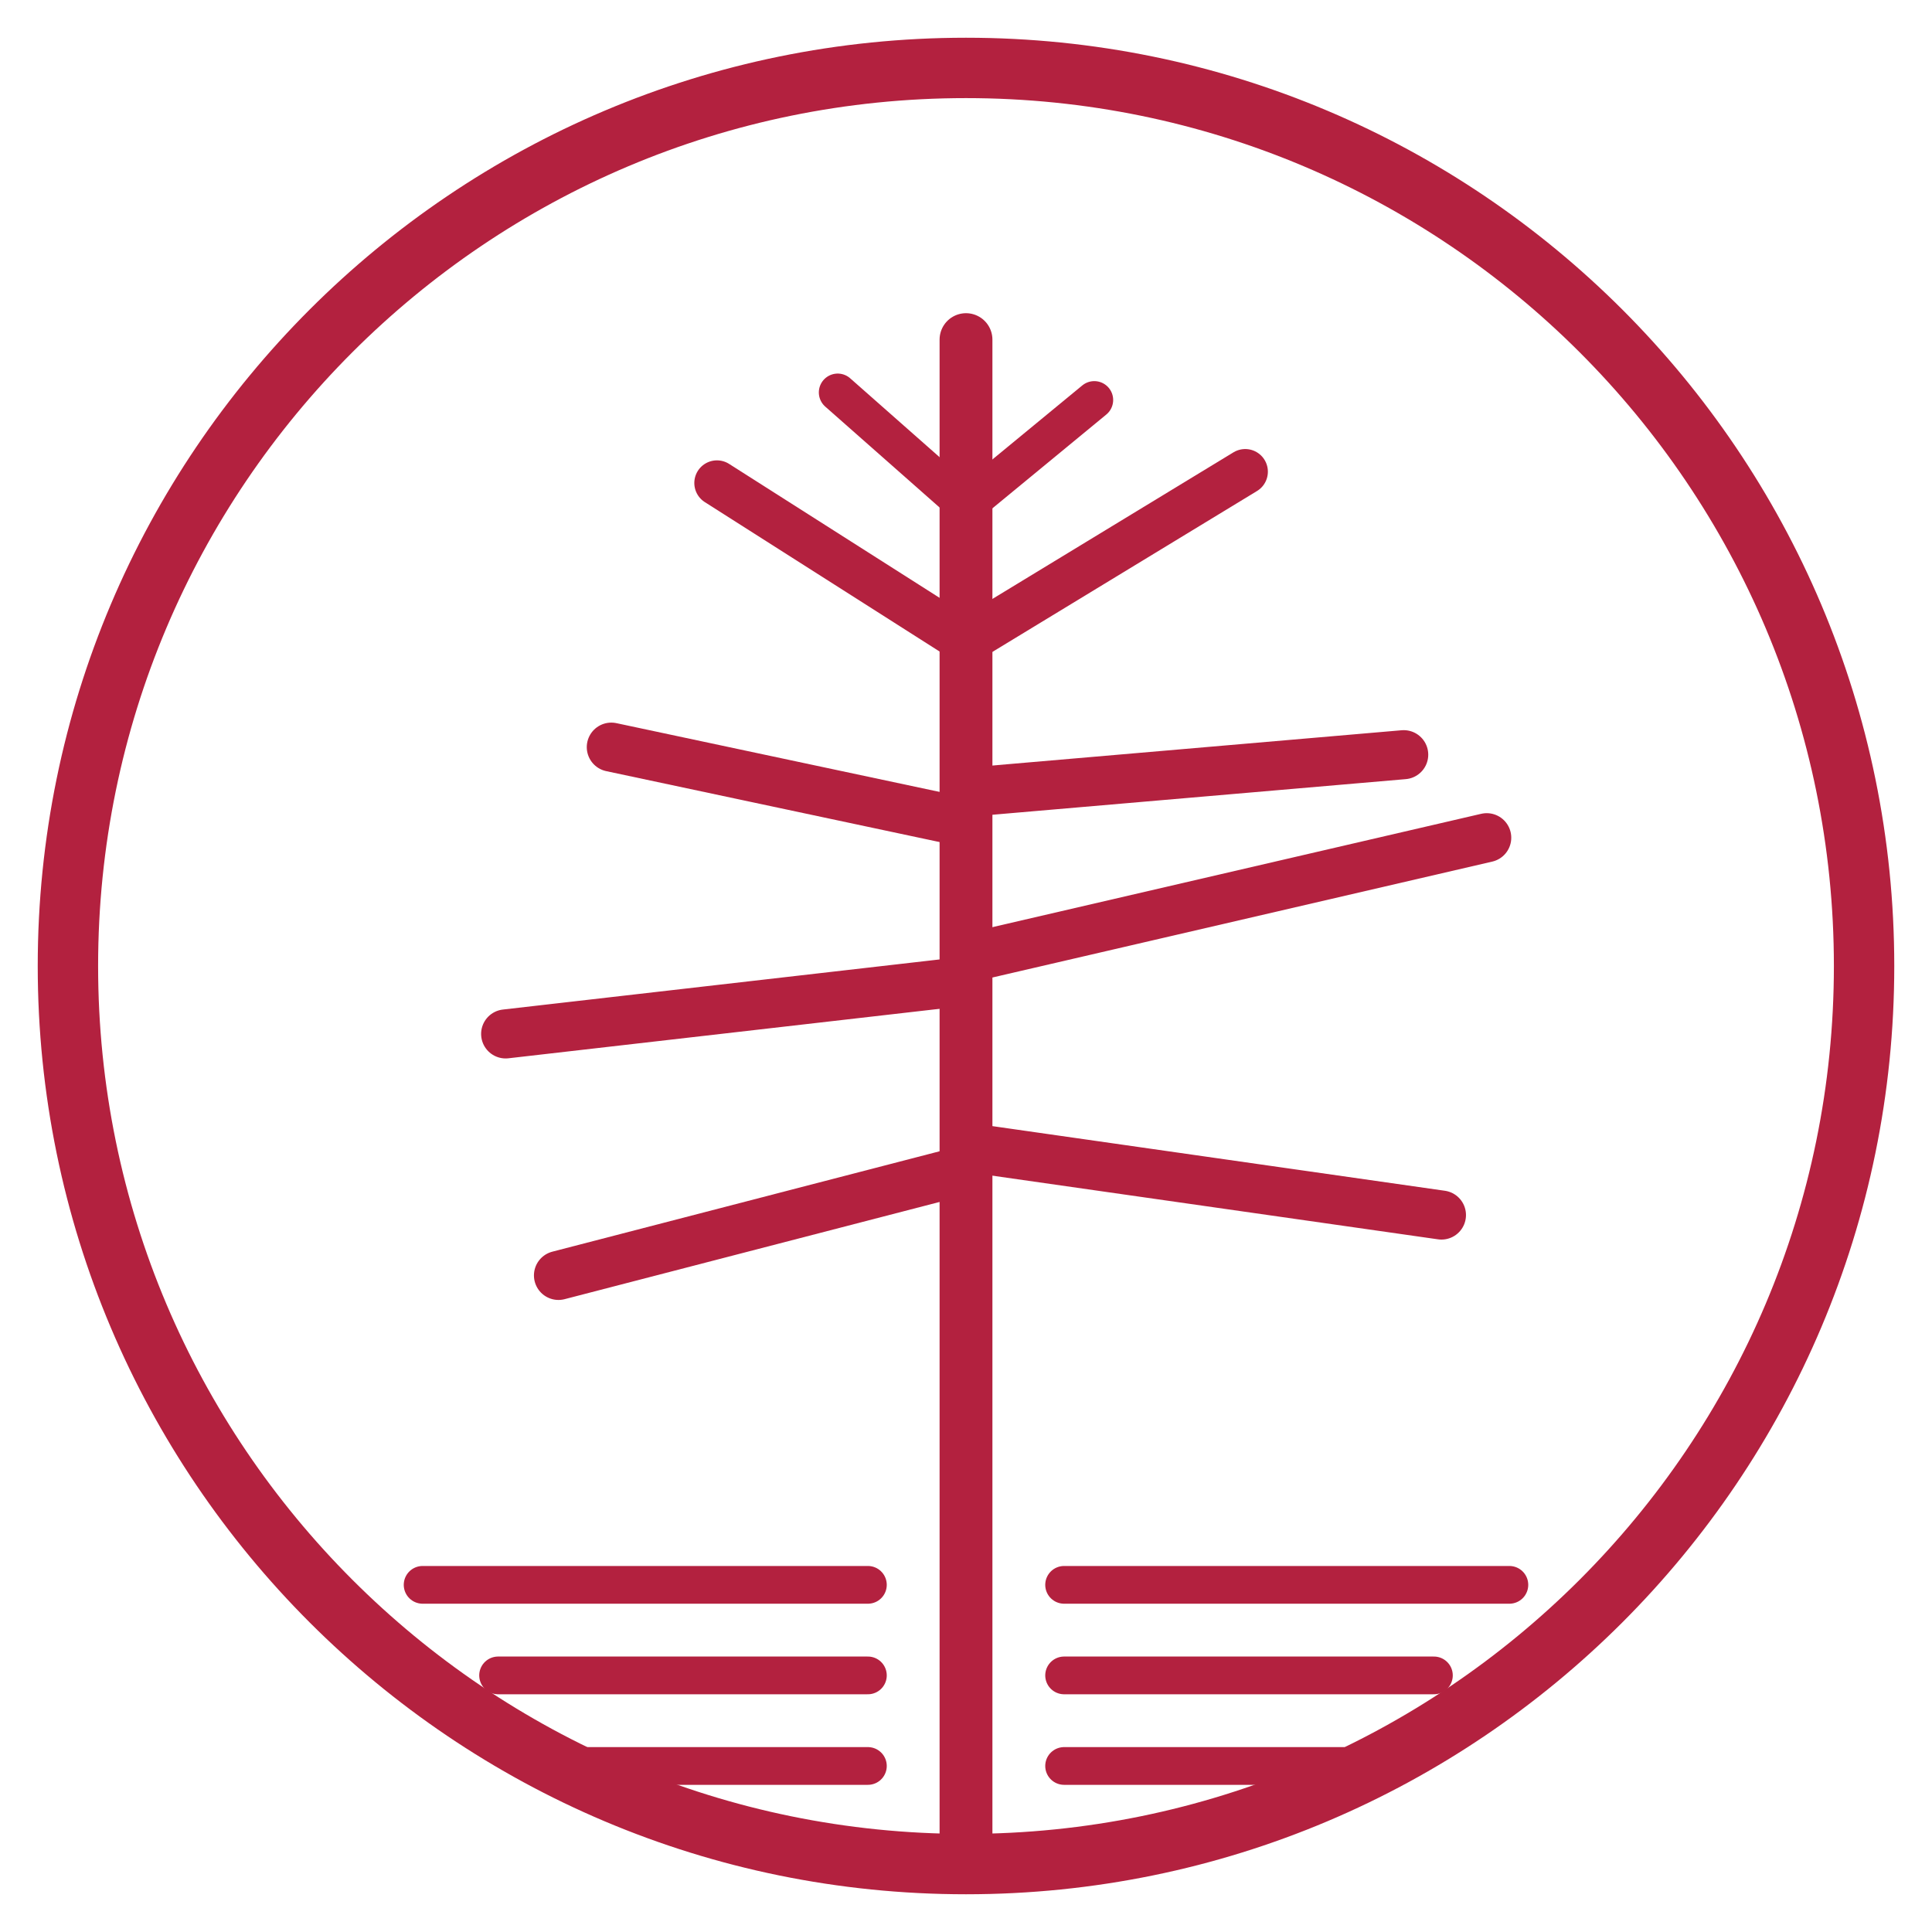
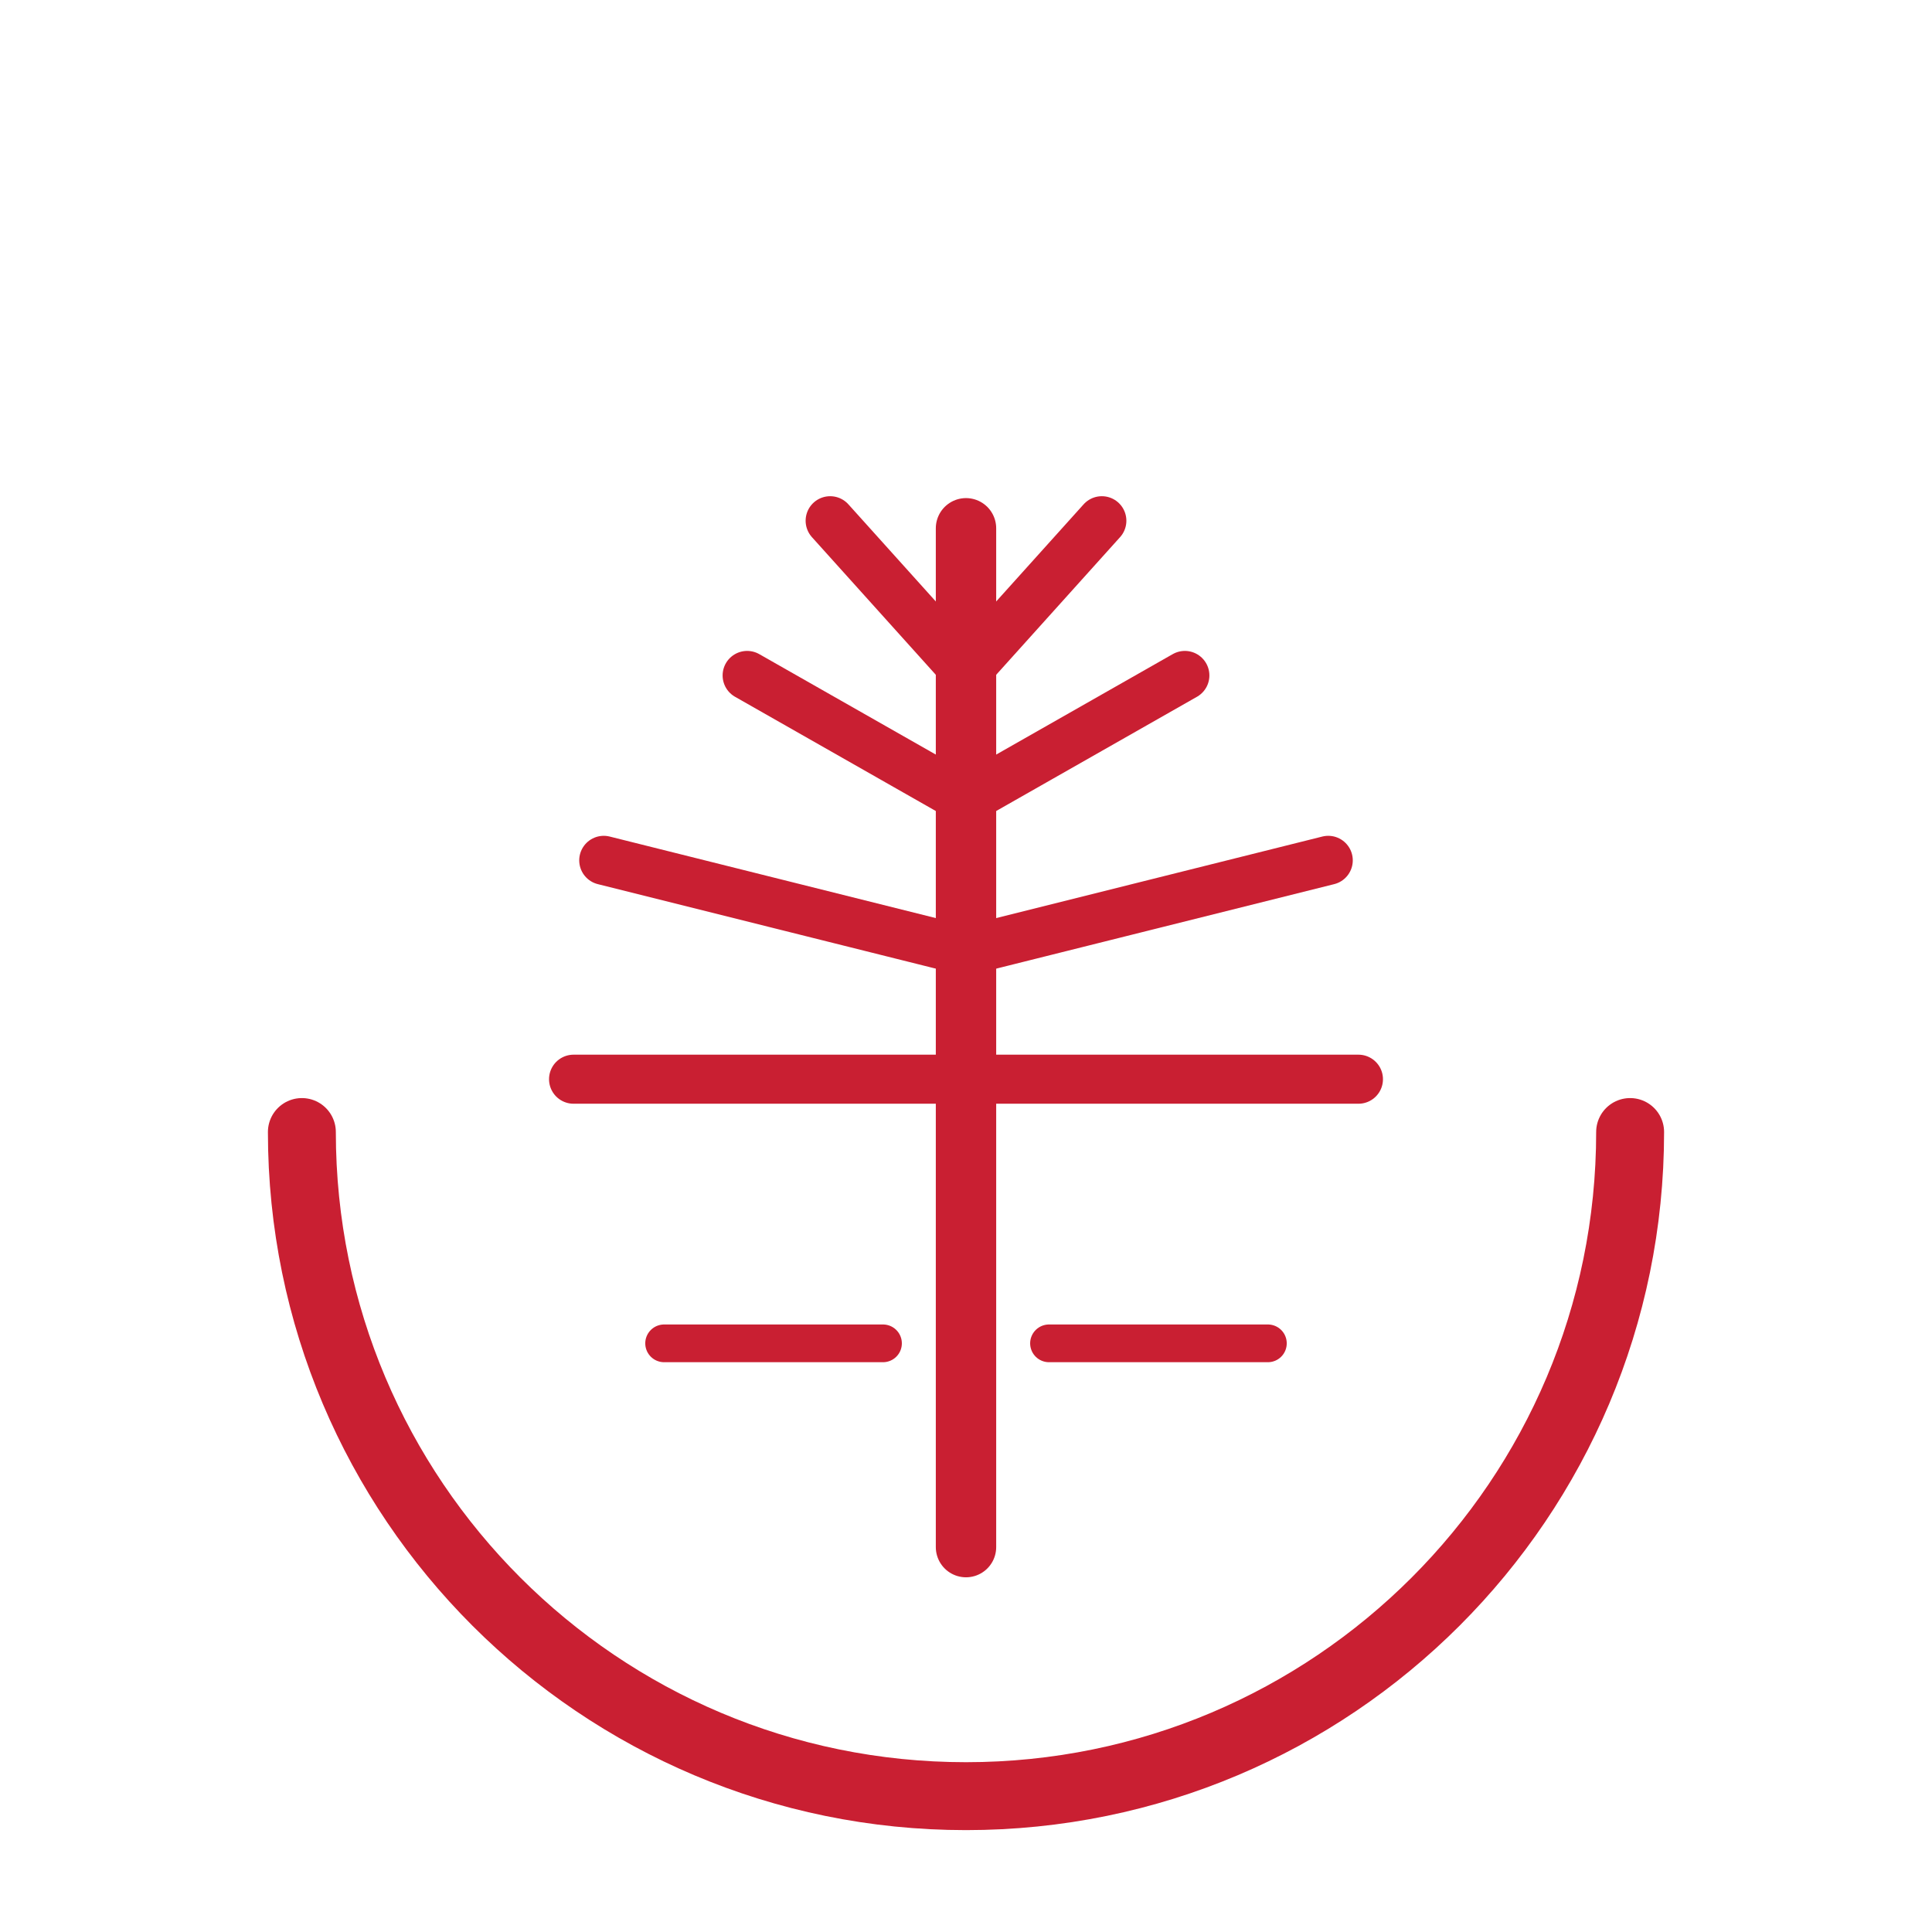
- <svg xmlns="http://www.w3.org/2000/svg" viewBox="0 0 512 512" role="img" aria-label="ShoreVest tree logo">
-   <circle cx="256" cy="256" r="238" fill="none" stroke="#b3213f" stroke-width="16" />
-   <g fill="none" stroke="#b3213f" stroke-linecap="round" stroke-linejoin="round">
-     <path d="M256 90v404" stroke-width="14" />
-     <path d="M256 134l-34-30" stroke-width="10" />
-     <path d="M256 134l34-28" stroke-width="10" />
-     <path d="M256 170l-66-42" stroke-width="12" />
-     <path d="M256 170l74-45" stroke-width="12" />
-     <path d="M256 218l-94-20" stroke-width="13" />
-     <path d="M256 210l116-10" stroke-width="13" />
-     <path d="M256 260l-122 14" stroke-width="13" />
-     <path d="M256 254l138-32" stroke-width="13" />
-     <path d="M256 310l-108 28" stroke-width="13" />
-     <path d="M256 304l126 18" stroke-width="13" />
-     <path d="M112 420h118" stroke-width="10" />
-     <path d="M132 444h98" stroke-width="10" />
-     <path d="M156 468h74" stroke-width="10" />
-     <path d="M282 420h118" stroke-width="10" />
-     <path d="M282 444h98" stroke-width="10" />
-     <path d="M282 468h74" stroke-width="10" />
+ <svg xmlns="http://www.w3.org/2000/svg" viewBox="0 0 512 512" role="img" aria-label="ShoreVest icon">
+   <g fill="none" stroke="#c91f32" stroke-linecap="round" stroke-linejoin="round">
+     <path d="M80 300a176 176 0 1 0 352 0" stroke-width="18" />
+     <path d="M256 410V140" stroke-width="16" />
+     <path d="M256 178l-36-40" stroke-width="13" />
+     <path d="M256 178l36-40" stroke-width="13" />
+     <path d="M256 212l-58-33" stroke-width="13" />
+     <path d="M256 212l58-33" stroke-width="13" />
+     <path d="M256 252l96-24" stroke-width="13" />
+     <path d="M256 252l-96-24" stroke-width="13" />
+     <path d="M256 286h104" stroke-width="13" />
+     <path d="M256 286H152" stroke-width="13" />
+     <path d="M176 356h58" stroke-width="10" />
+     <path d="M278 356h58" stroke-width="10" />
  </g>
</svg>
